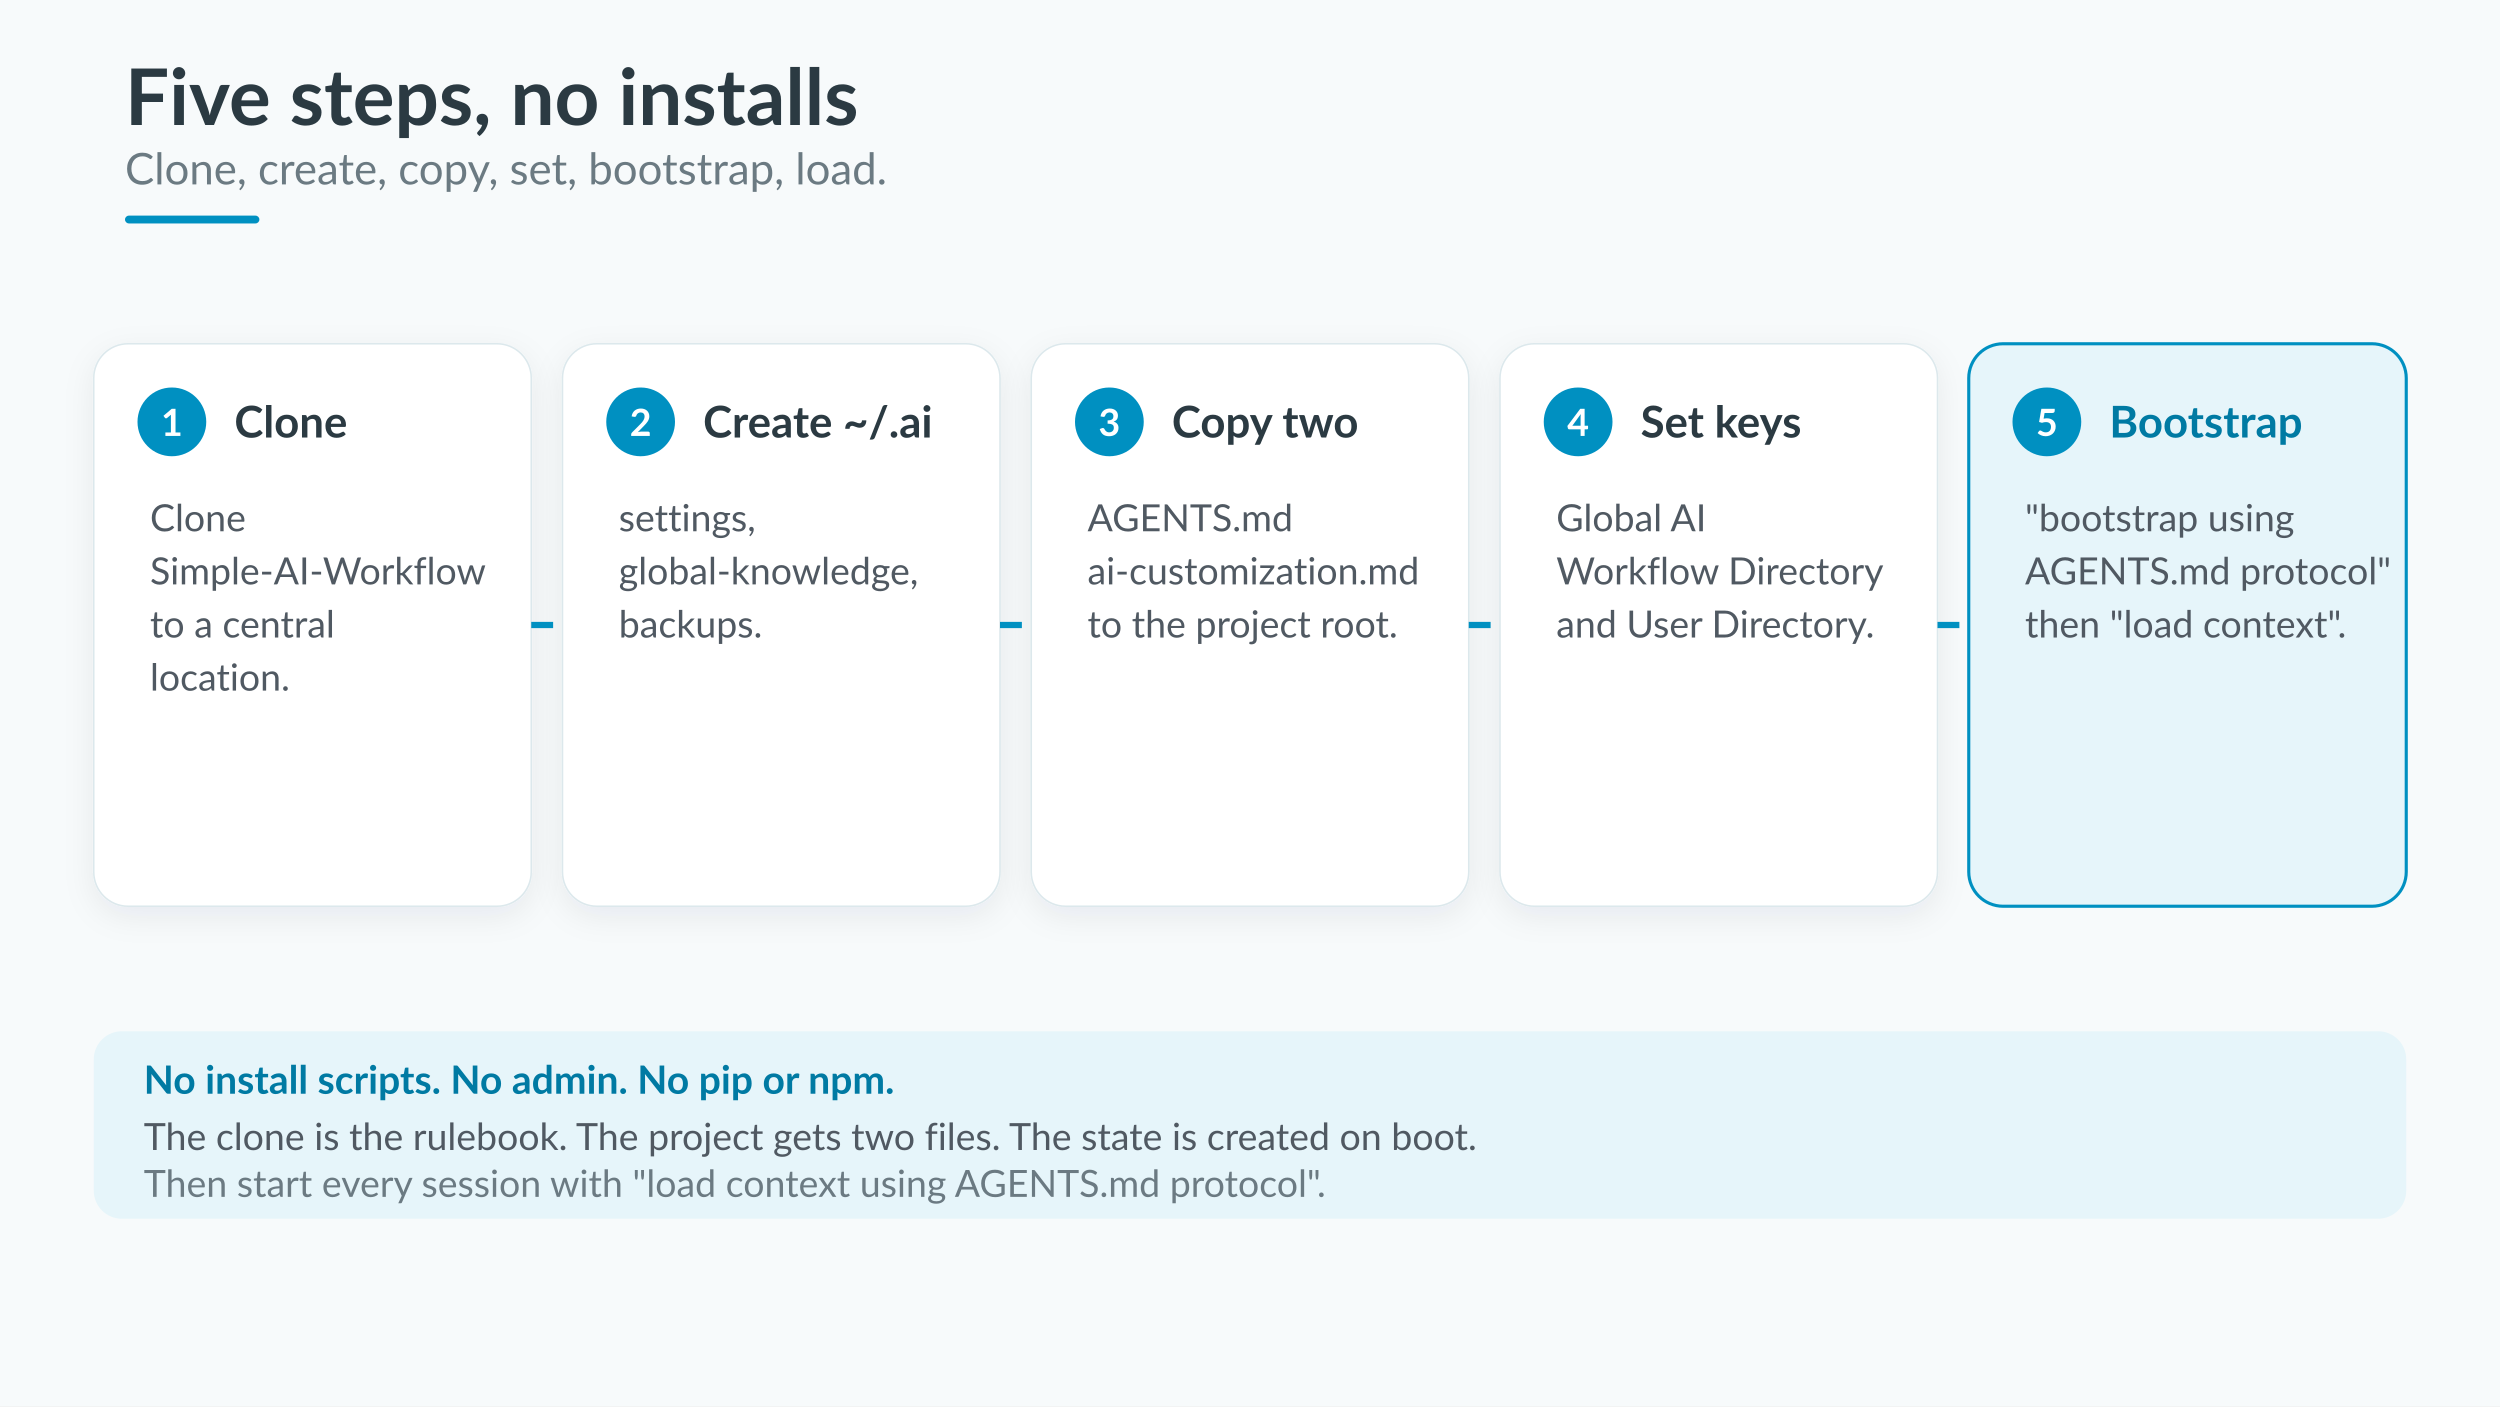
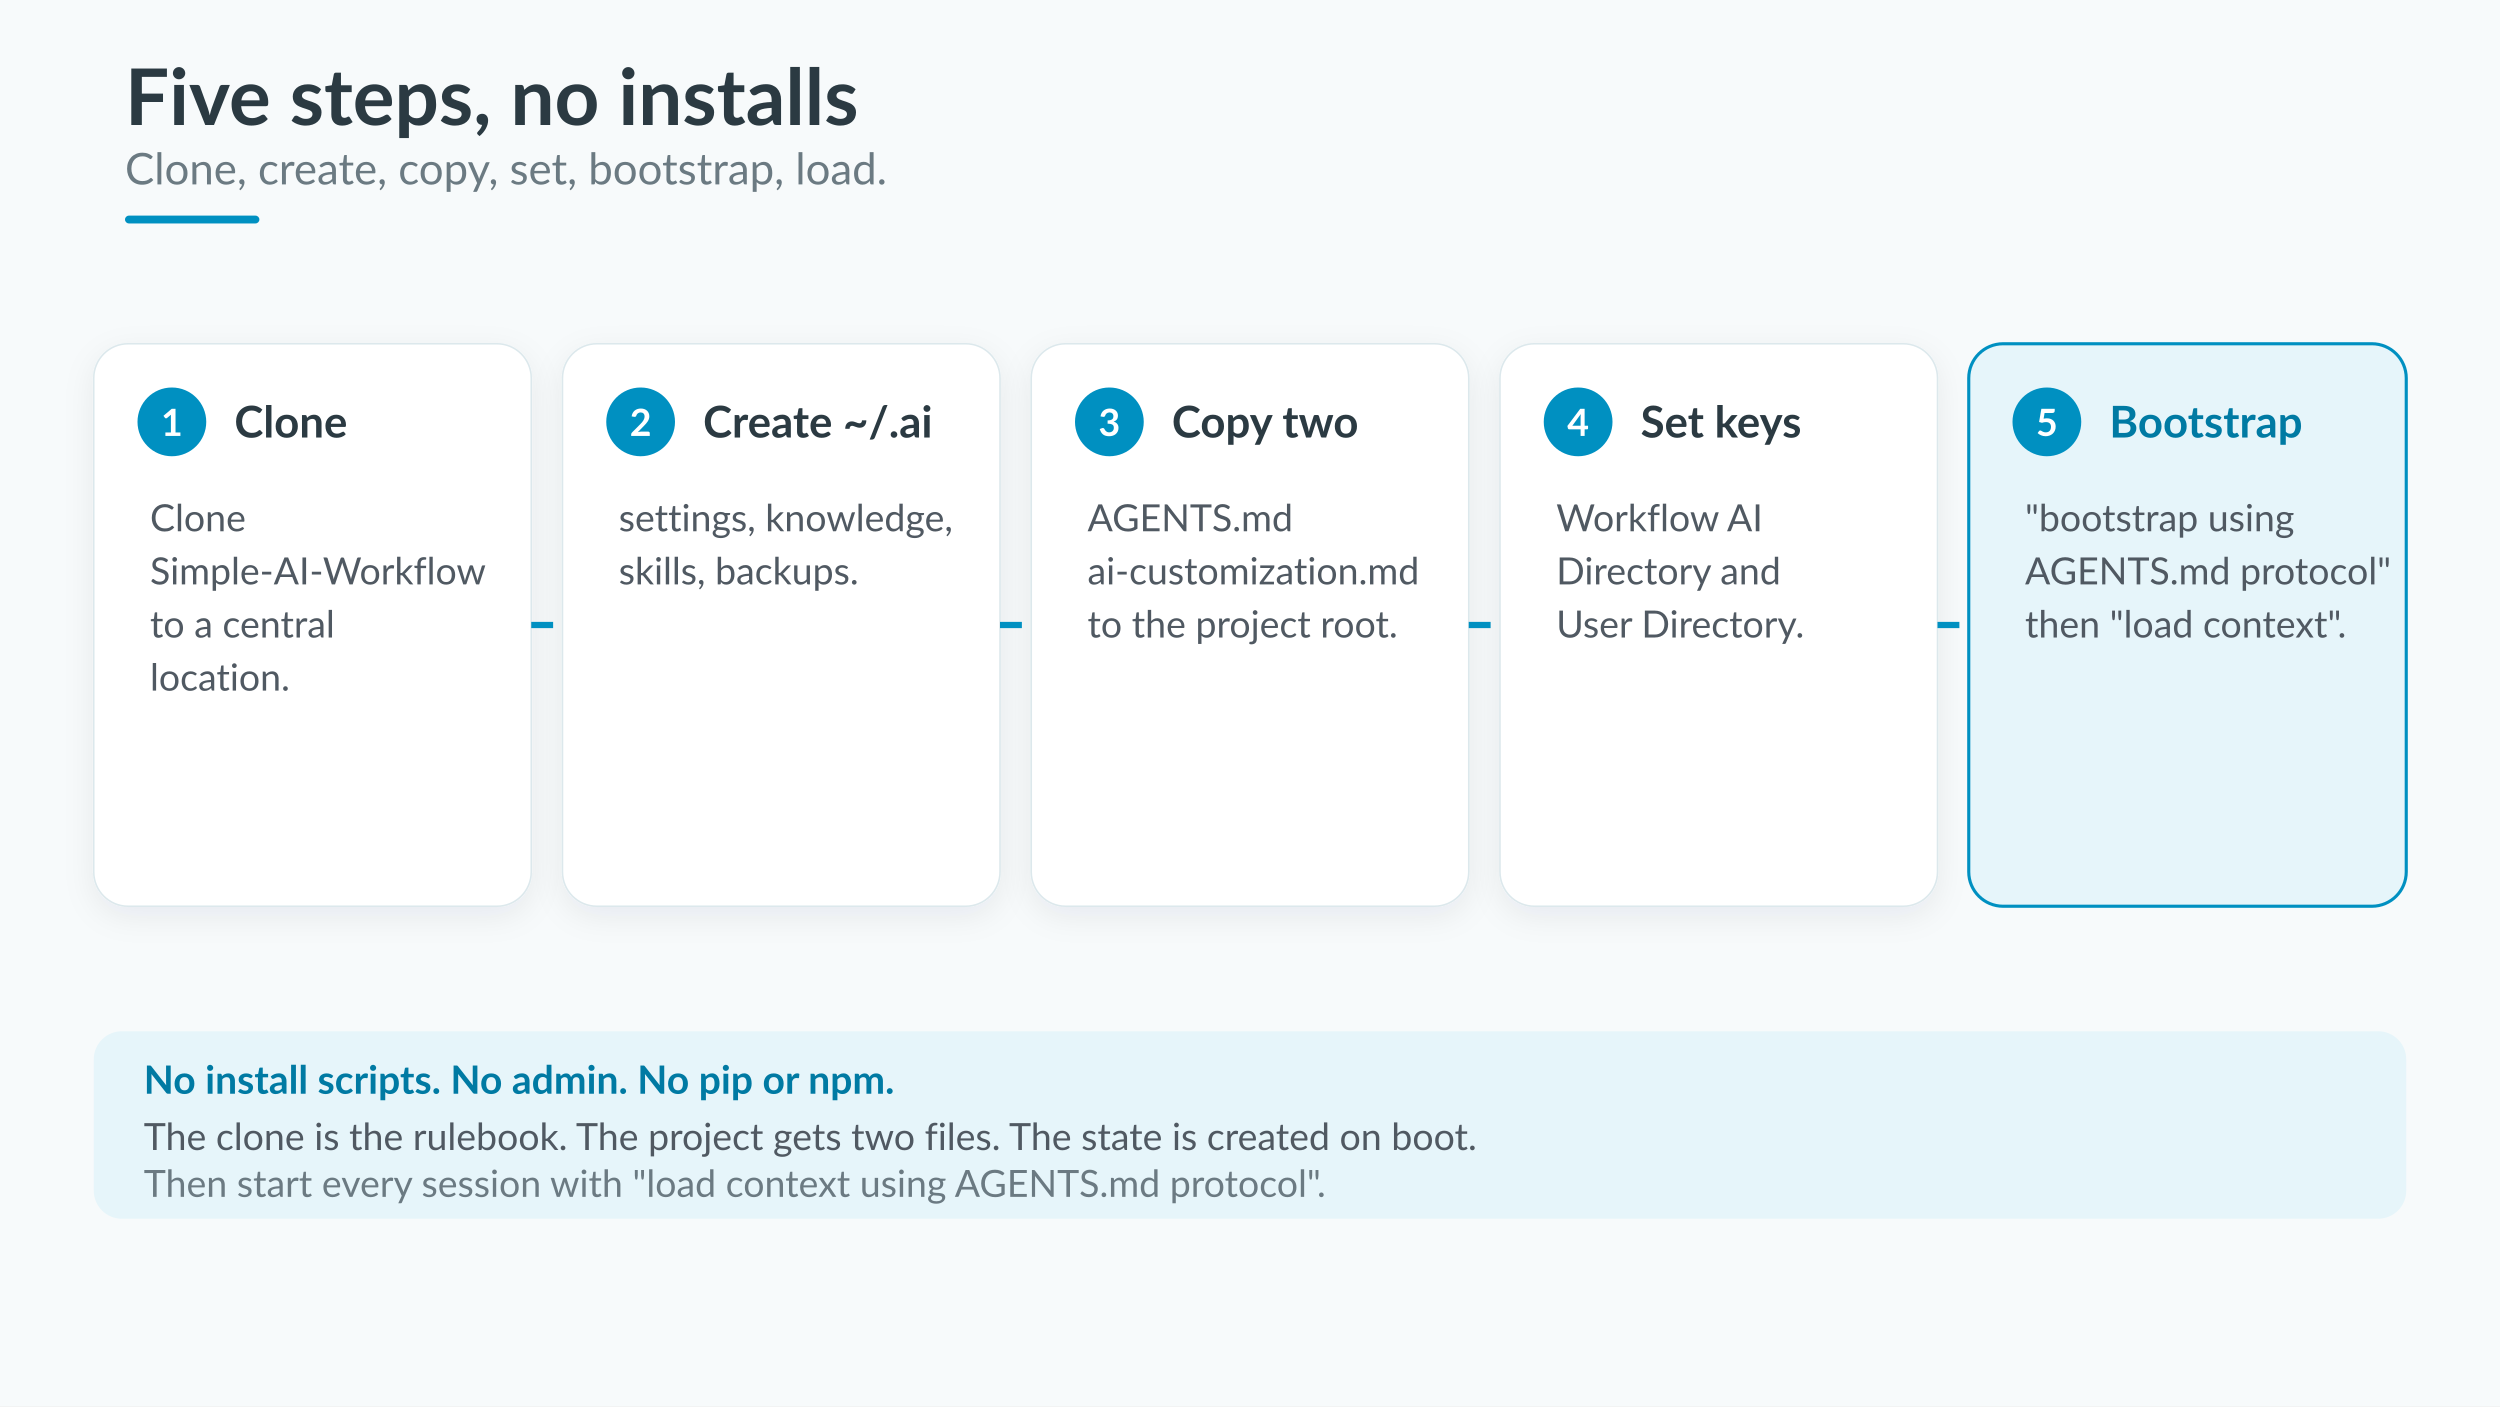
<svg xmlns="http://www.w3.org/2000/svg" viewBox="0 0 1600 900" width="1600" height="900" role="img" aria-labelledby="title desc">
  <defs>
    <filter id="shadow" x="-15%" y="-15%" width="130%" height="130%">
      <feDropShadow dx="0" dy="6" stdDeviation="10" flood-color="#22313A" flood-opacity="0.07" />
    </filter>
    <marker id="arrow" viewBox="0 0 10 10" refX="9" refY="5" markerWidth="7" markerHeight="7" orient="auto-start-reverse">
      <path d="M 0 0 L 10 5 L 0 10 z" fill="#0090C1" />
    </marker>
  </defs>
  <rect width="1600" height="900" fill="#F7FAFB" />
  <text x="80" y="80" font-family="Lato, Arial, sans-serif" font-size="50" font-weight="700" fill="#2B3A42">Five steps, no installs</text>
  <text x="80" y="118" font-family="Lato, Arial, sans-serif" font-size="28" fill="#6B7A82">Clone, create, copy, set, bootstrap, load.</text>
  <rect x="80" y="138" width="86" height="5" rx="2.5" fill="#0090C1" />
  <rect x="60" y="220" width="280" height="360" rx="22" fill="#FFFFFF" stroke="#DCE8EC" filter="url(#shadow)" />
  <circle cx="110" cy="270" r="22" fill="#0090C1" />
  <text x="110" y="279" text-anchor="middle" font-family="Lato, Arial, sans-serif" font-size="24" font-weight="700" fill="#FFFFFF">1</text>
  <text x="150" y="280" font-family="Lato, Arial, sans-serif" font-size="28" font-weight="700" fill="#2B3A42">Clone</text>
  <text x="96" y="340" font-family="Lato, Arial, sans-serif" font-size="24" fill="#505962">Clone</text>
  <text x="96" y="374" font-family="Lato, Arial, sans-serif" font-size="24" fill="#505962">Simple-AI-Workflow</text>
  <text x="96" y="408" font-family="Lato, Arial, sans-serif" font-size="24" fill="#505962">to a central</text>
  <text x="96" y="442" font-family="Lato, Arial, sans-serif" font-size="24" fill="#505962">location.</text>
  <rect x="360" y="220" width="280" height="360" rx="22" fill="#FFFFFF" stroke="#DCE8EC" filter="url(#shadow)" />
  <circle cx="410" cy="270" r="22" fill="#0090C1" />
  <text x="410" y="279" text-anchor="middle" font-family="Lato, Arial, sans-serif" font-size="24" font-weight="700" fill="#FFFFFF">2</text>
  <text x="450" y="280" font-family="Lato, Arial, sans-serif" font-size="28" font-weight="700" fill="#2B3A42">Create ~/.ai</text>
-   <text x="396" y="340" font-family="Lato, Arial, sans-serif" font-size="24" fill="#505962">settings,</text>
-   <text x="396" y="374" font-family="Lato, Arial, sans-serif" font-size="24" fill="#505962">global-knowledge,</text>
-   <text x="396" y="408" font-family="Lato, Arial, sans-serif" font-size="24" fill="#505962">backups.</text>
+   <text x="396" y="340" font-family="Lato, Arial, sans-serif" font-size="24" fill="#505962">settings, knowledge,</text>
+   <text x="396" y="374" font-family="Lato, Arial, sans-serif" font-size="24" fill="#505962">skills, backups.</text>
  <rect x="660" y="220" width="280" height="360" rx="22" fill="#FFFFFF" stroke="#DCE8EC" filter="url(#shadow)" />
  <circle cx="710" cy="270" r="22" fill="#0090C1" />
  <text x="710" y="279" text-anchor="middle" font-family="Lato, Arial, sans-serif" font-size="24" font-weight="700" fill="#FFFFFF">3</text>
  <text x="750" y="280" font-family="Lato, Arial, sans-serif" font-size="28" font-weight="700" fill="#2B3A42">Copy two</text>
  <text x="696" y="340" font-family="Lato, Arial, sans-serif" font-size="24" fill="#505962">AGENTS.md</text>
  <text x="696" y="374" font-family="Lato, Arial, sans-serif" font-size="24" fill="#505962">ai-customization.md</text>
  <text x="696" y="408" font-family="Lato, Arial, sans-serif" font-size="24" fill="#505962">to the project root.</text>
  <rect x="960" y="220" width="280" height="360" rx="22" fill="#FFFFFF" stroke="#DCE8EC" filter="url(#shadow)" />
  <circle cx="1010" cy="270" r="22" fill="#0090C1" />
  <text x="1010" y="279" text-anchor="middle" font-family="Lato, Arial, sans-serif" font-size="24" font-weight="700" fill="#FFFFFF">4</text>
  <text x="1050" y="280" font-family="Lato, Arial, sans-serif" font-size="28" font-weight="700" fill="#2B3A42">Set keys</text>
-   <text x="996" y="340" font-family="Lato, Arial, sans-serif" font-size="24" fill="#505962">Global AI</text>
-   <text x="996" y="374" font-family="Lato, Arial, sans-serif" font-size="24" fill="#505962">Workflow Directory</text>
-   <text x="996" y="408" font-family="Lato, Arial, sans-serif" font-size="24" fill="#505962">and User Directory.</text>
+   <text x="996" y="340" font-family="Lato, Arial, sans-serif" font-size="24" fill="#505962">Workflow AI</text>
+   <text x="996" y="374" font-family="Lato, Arial, sans-serif" font-size="24" fill="#505962">Directory and</text>
+   <text x="996" y="408" font-family="Lato, Arial, sans-serif" font-size="24" fill="#505962">User Directory.</text>
  <rect x="1260" y="220" width="280" height="360" rx="22" fill="#E6F5FA" stroke="#0090C1" stroke-width="2" />
  <circle cx="1310" cy="270" r="22" fill="#0090C1" />
  <text x="1310" y="279" text-anchor="middle" font-family="Lato, Arial, sans-serif" font-size="24" font-weight="700" fill="#FFFFFF">5</text>
  <text x="1350" y="280" font-family="Lato, Arial, sans-serif" font-size="28" font-weight="700" fill="#007AA3">Bootstrap</text>
  <text x="1296" y="340" font-family="Lato, Arial, sans-serif" font-size="24" fill="#505962">"bootstrap using</text>
  <text x="1296" y="374" font-family="Lato, Arial, sans-serif" font-size="24" fill="#505962">AGENTS.md protocol"</text>
  <text x="1296" y="408" font-family="Lato, Arial, sans-serif" font-size="24" fill="#505962">then "load context".</text>
  <path d="M 340 400 L 354 400" fill="none" stroke="#0090C1" stroke-width="4" />
  <path d="M 640 400 L 654 400" fill="none" stroke="#0090C1" stroke-width="4" />
  <path d="M 940 400 L 954 400" fill="none" stroke="#0090C1" stroke-width="4" />
  <path d="M 1240 400 L 1254 400" fill="none" stroke="#0090C1" stroke-width="4" />
  <rect x="60" y="660" width="1480" height="120" rx="18" fill="#E6F5FA" />
  <text x="92" y="700" font-family="Lato, Arial, sans-serif" font-size="25" font-weight="700" fill="#007AA3">No install scripts. No admin. No pip or npm.</text>
  <text x="92" y="736" font-family="Lato, Arial, sans-serif" font-size="24" fill="#505962">The clone is the rulebook. The project gets two files. The state is created on boot.</text>
  <text x="92" y="766" font-family="Lato, Arial, sans-serif" font-size="24" fill="#6B7A82">Then start every session with "load context using AGENTS.md protocol".</text>
</svg>
